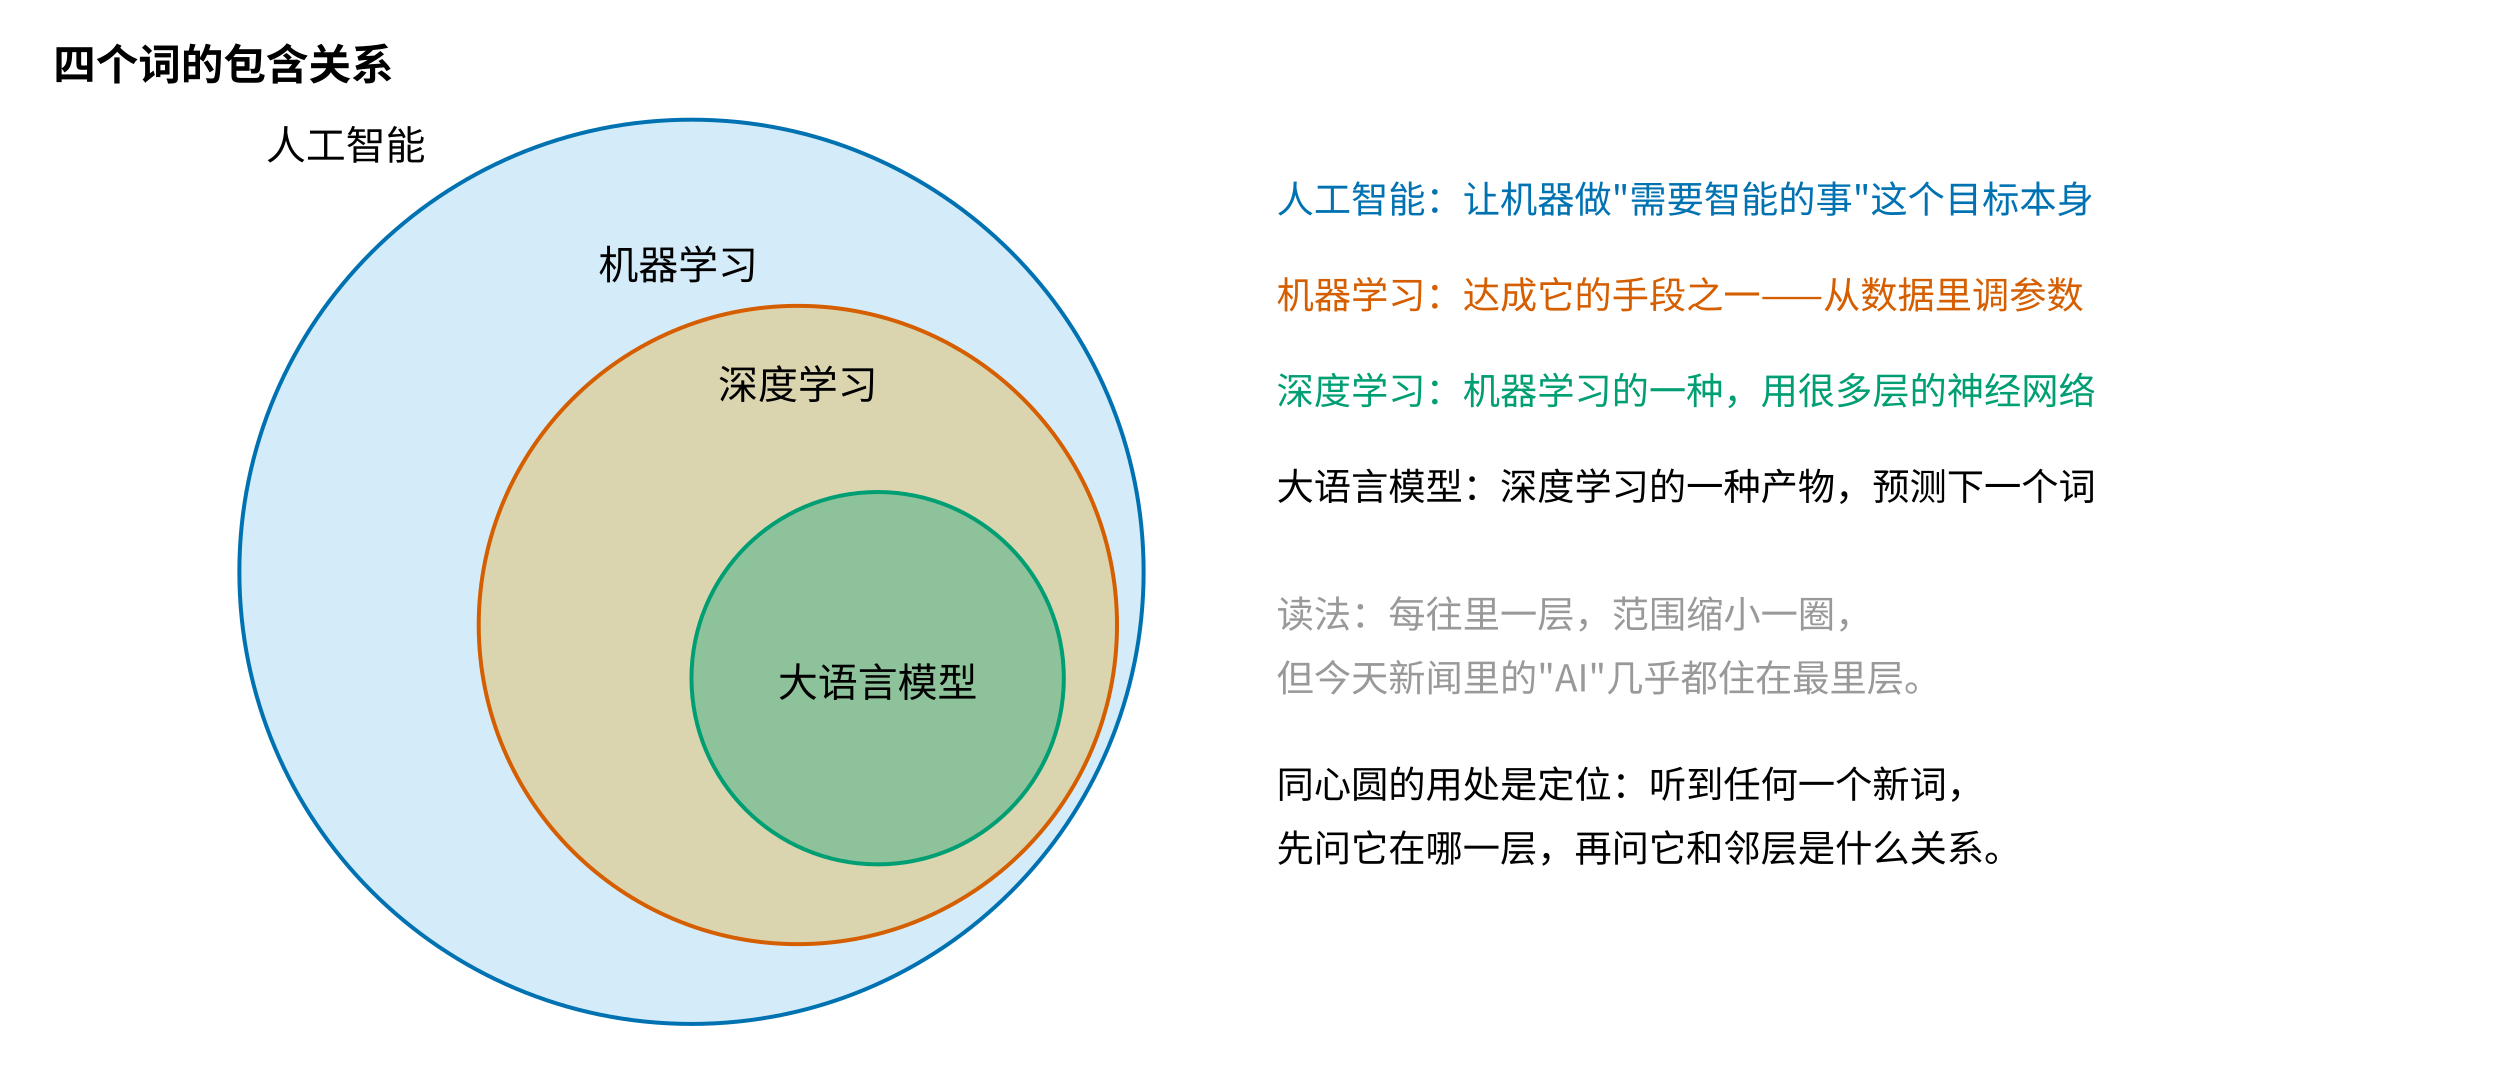
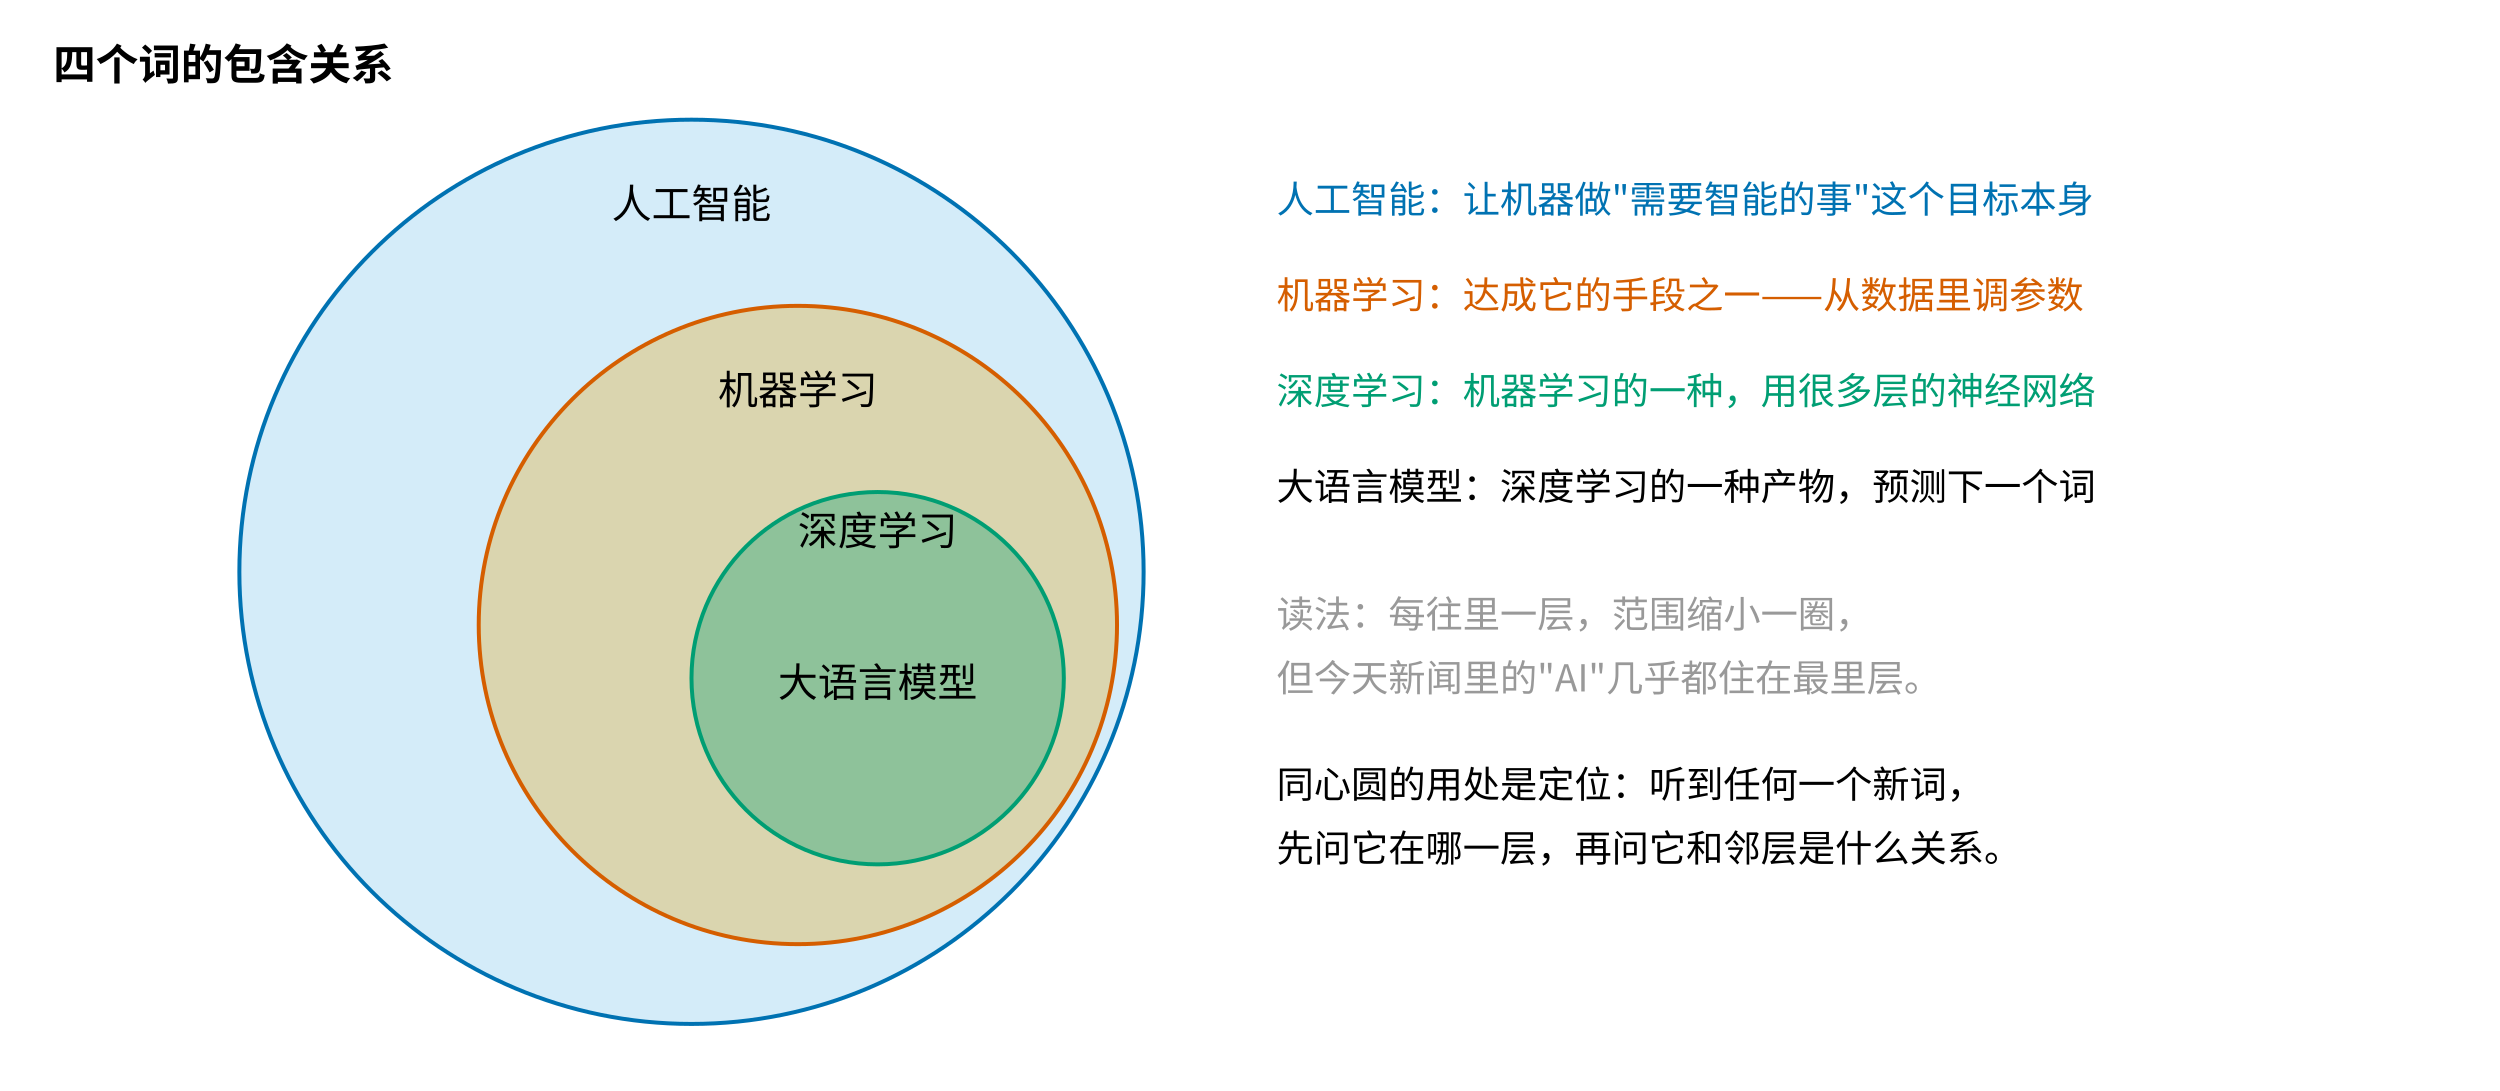
<svg xmlns="http://www.w3.org/2000/svg" width="940" height="410" viewBox="0 0 940 410">
  <defs>
    <marker id="arr" viewBox="0 0 10 10" refX="9" refY="5" markerWidth="7" markerHeight="7" orient="auto-start-reverse">
      <path d="M 0 0 L 10 5 L 0 10 z" fill="#000000" />
    </marker>
  </defs>
  <text x="20" y="30" font-size="16" font-weight="bold" fill="#000000" font-family="Noto Sans CJK SC, sans-serif">四个词的包含关系</text>
  <circle cx="260" cy="215" r="170" fill="#56B4E9" fill-opacity="0.25" stroke="#0072B2" stroke-width="1.5" />
  <circle cx="300" cy="235" r="120" fill="#E69F00" fill-opacity="0.3" stroke="#D55E00" stroke-width="1.5" />
  <circle cx="330" cy="255" r="70" fill="#009E73" fill-opacity="0.35" stroke="#009E73" stroke-width="1.5" />
  <text x="330" y="262" font-size="15" text-anchor="middle" fill="#000000" font-family="Noto Sans CJK SC, sans-serif">大语言模型</text>
-   <text x="300" y="150" font-size="15" text-anchor="middle" fill="#000000" font-family="Noto Sans CJK SC, sans-serif">深度学习</text>
-   <text x="255" y="105" font-size="15" text-anchor="middle" fill="#000000" font-family="Noto Sans CJK SC, sans-serif">机器学习</text>
-   <text x="130" y="60" font-size="15" text-anchor="middle" fill="#000000" font-family="Noto Sans CJK SC, sans-serif">人工智能</text>
+   <text x="330" y="205" font-size="15" text-anchor="middle" fill="#000000" font-family="Noto Sans CJK SC, sans-serif">深度学习</text>
+   <text x="300" y="152" font-size="15" text-anchor="middle" fill="#000000" font-family="Noto Sans CJK SC, sans-serif">机器学习</text>
+   <text x="260" y="82" font-size="15" text-anchor="middle" fill="#000000" font-family="Noto Sans CJK SC, sans-serif">人工智能</text>
  <g font-size="14" font-family="Noto Sans CJK SC, sans-serif" fill="#000000">
    <text x="480" y="80" fill="#0072B2">人工智能：让机器做"需要智能的事"这个目标本身</text>
    <text x="480" y="116" fill="#D55E00">机器学习：达成它的手段之一——从数据里调参数</text>
    <text x="480" y="152" fill="#009E73">深度学习：机器学习的一种，用很多层的神经网络</text>
    <text x="480" y="188" fill="#000000">大语言模型：深度学习的一种产物，预测下一个词</text>
    <text x="480" y="236" fill="#999999">读法：每往里一层，范围缩小一圈，</text>
    <text x="480" y="260" fill="#999999">但今天新闻里的"AI"几乎都住在最里层。</text>
    <text x="480" y="300" fill="#000000">同心圆的用处是定位：听到任何一个新词，</text>
    <text x="480" y="324" fill="#000000">先问它在哪一层，再问它和邻层是什么关系。</text>
  </g>
</svg>
